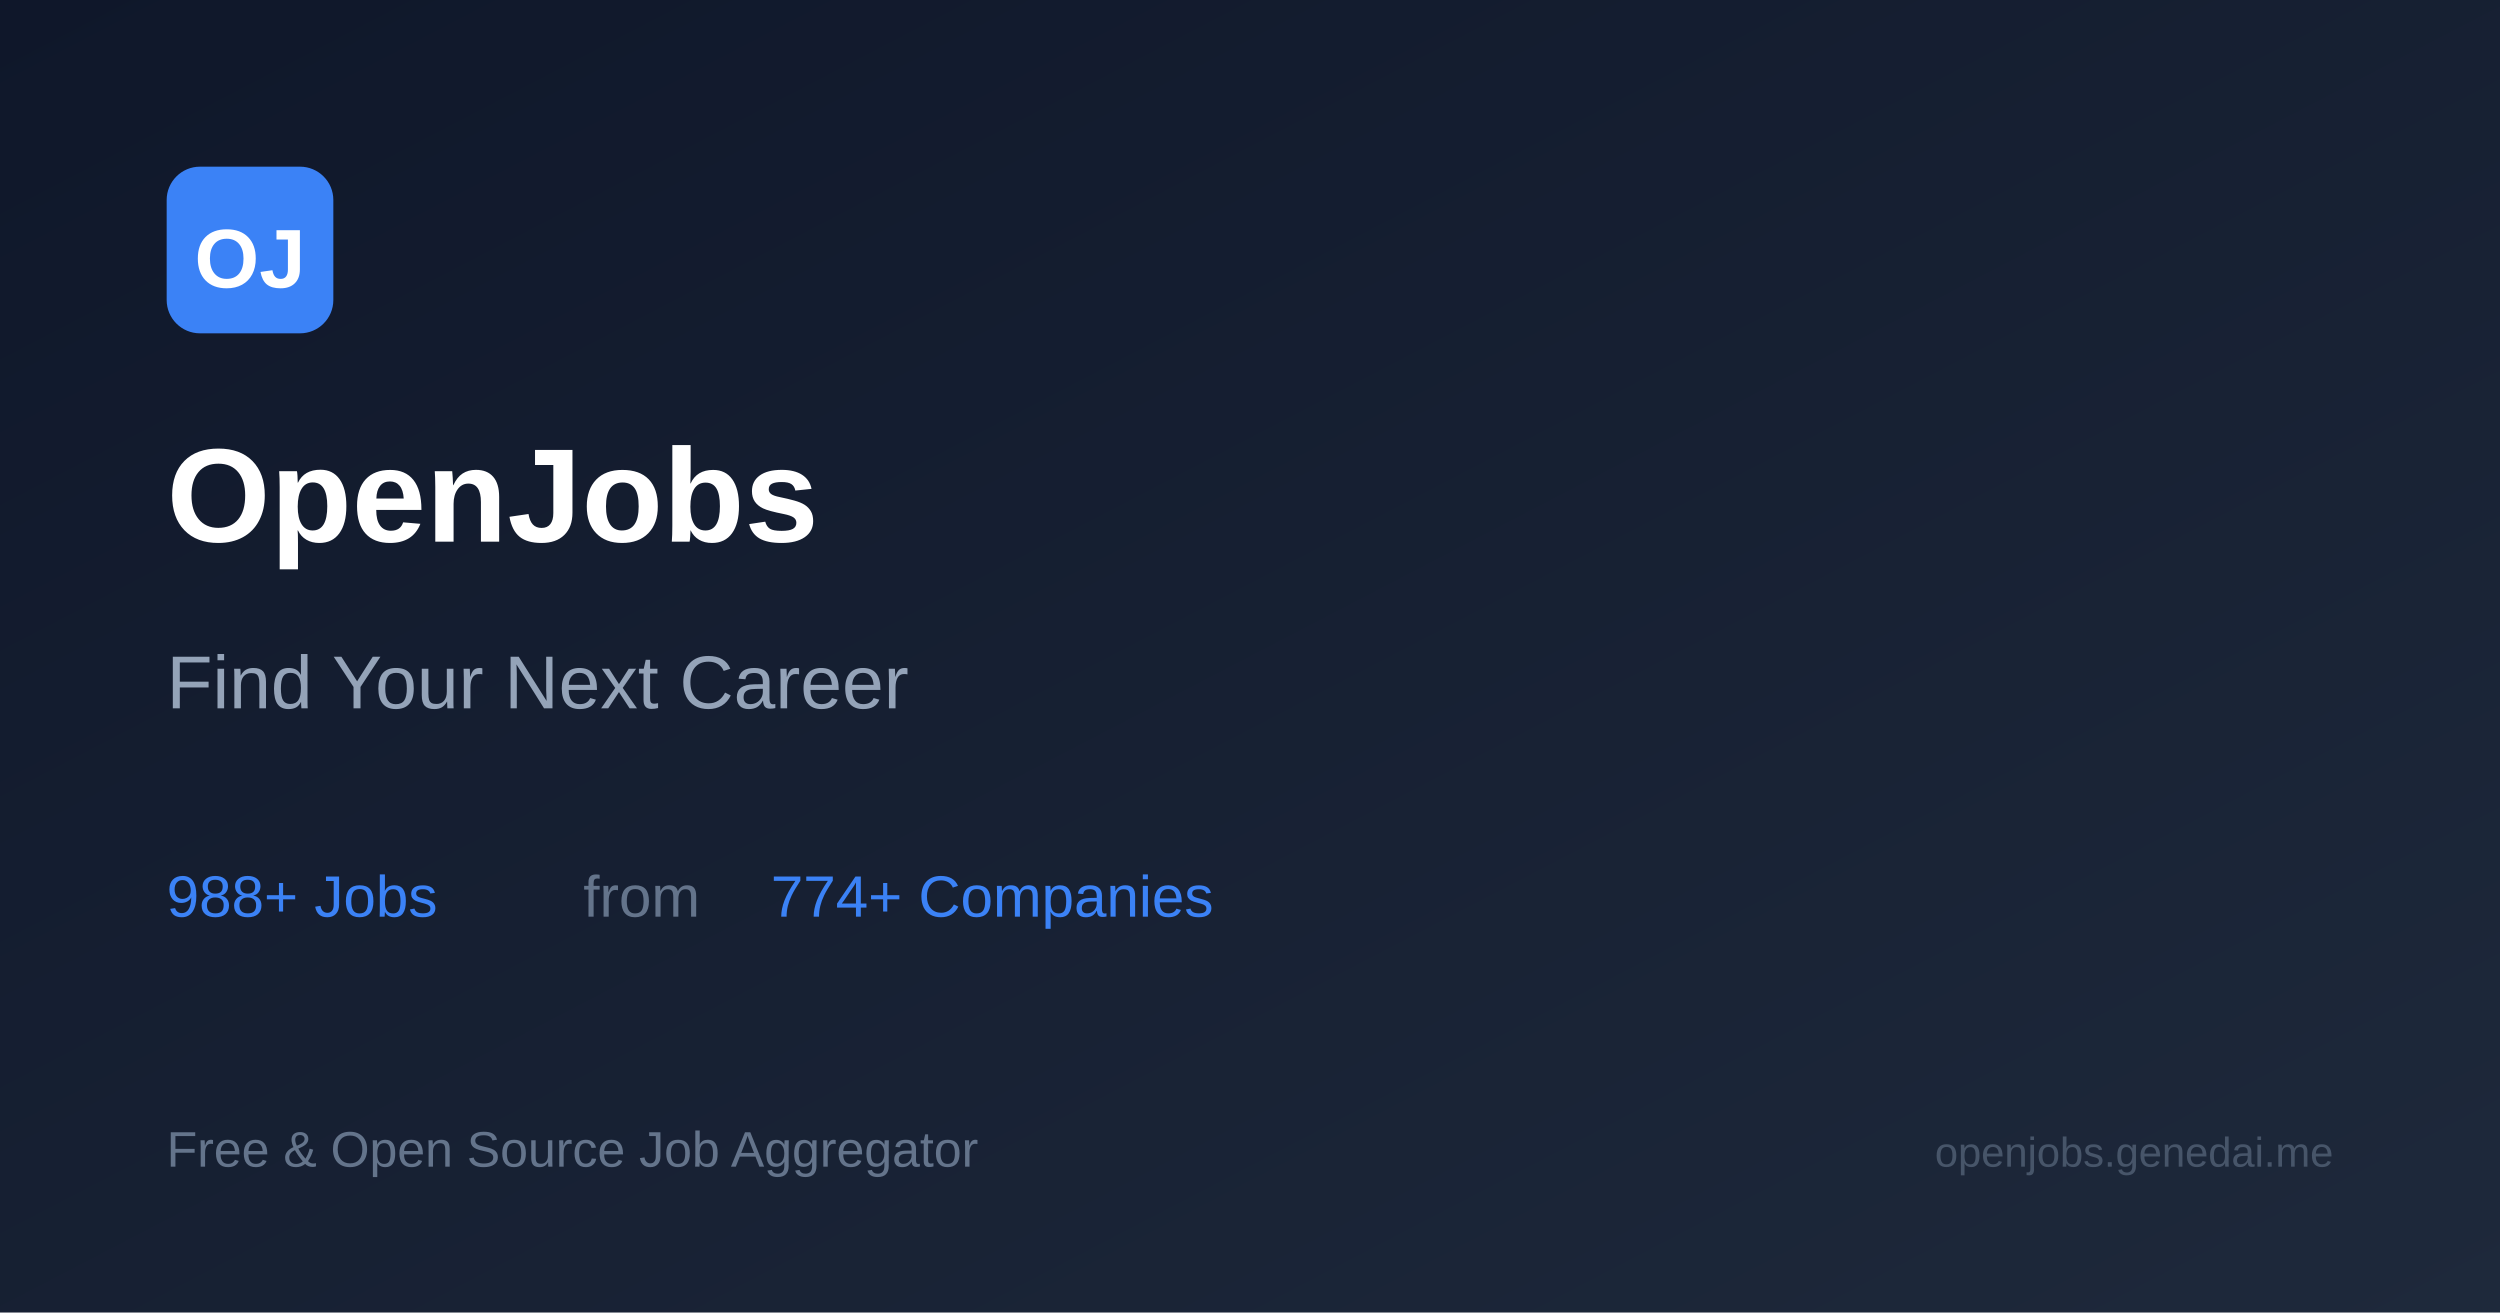
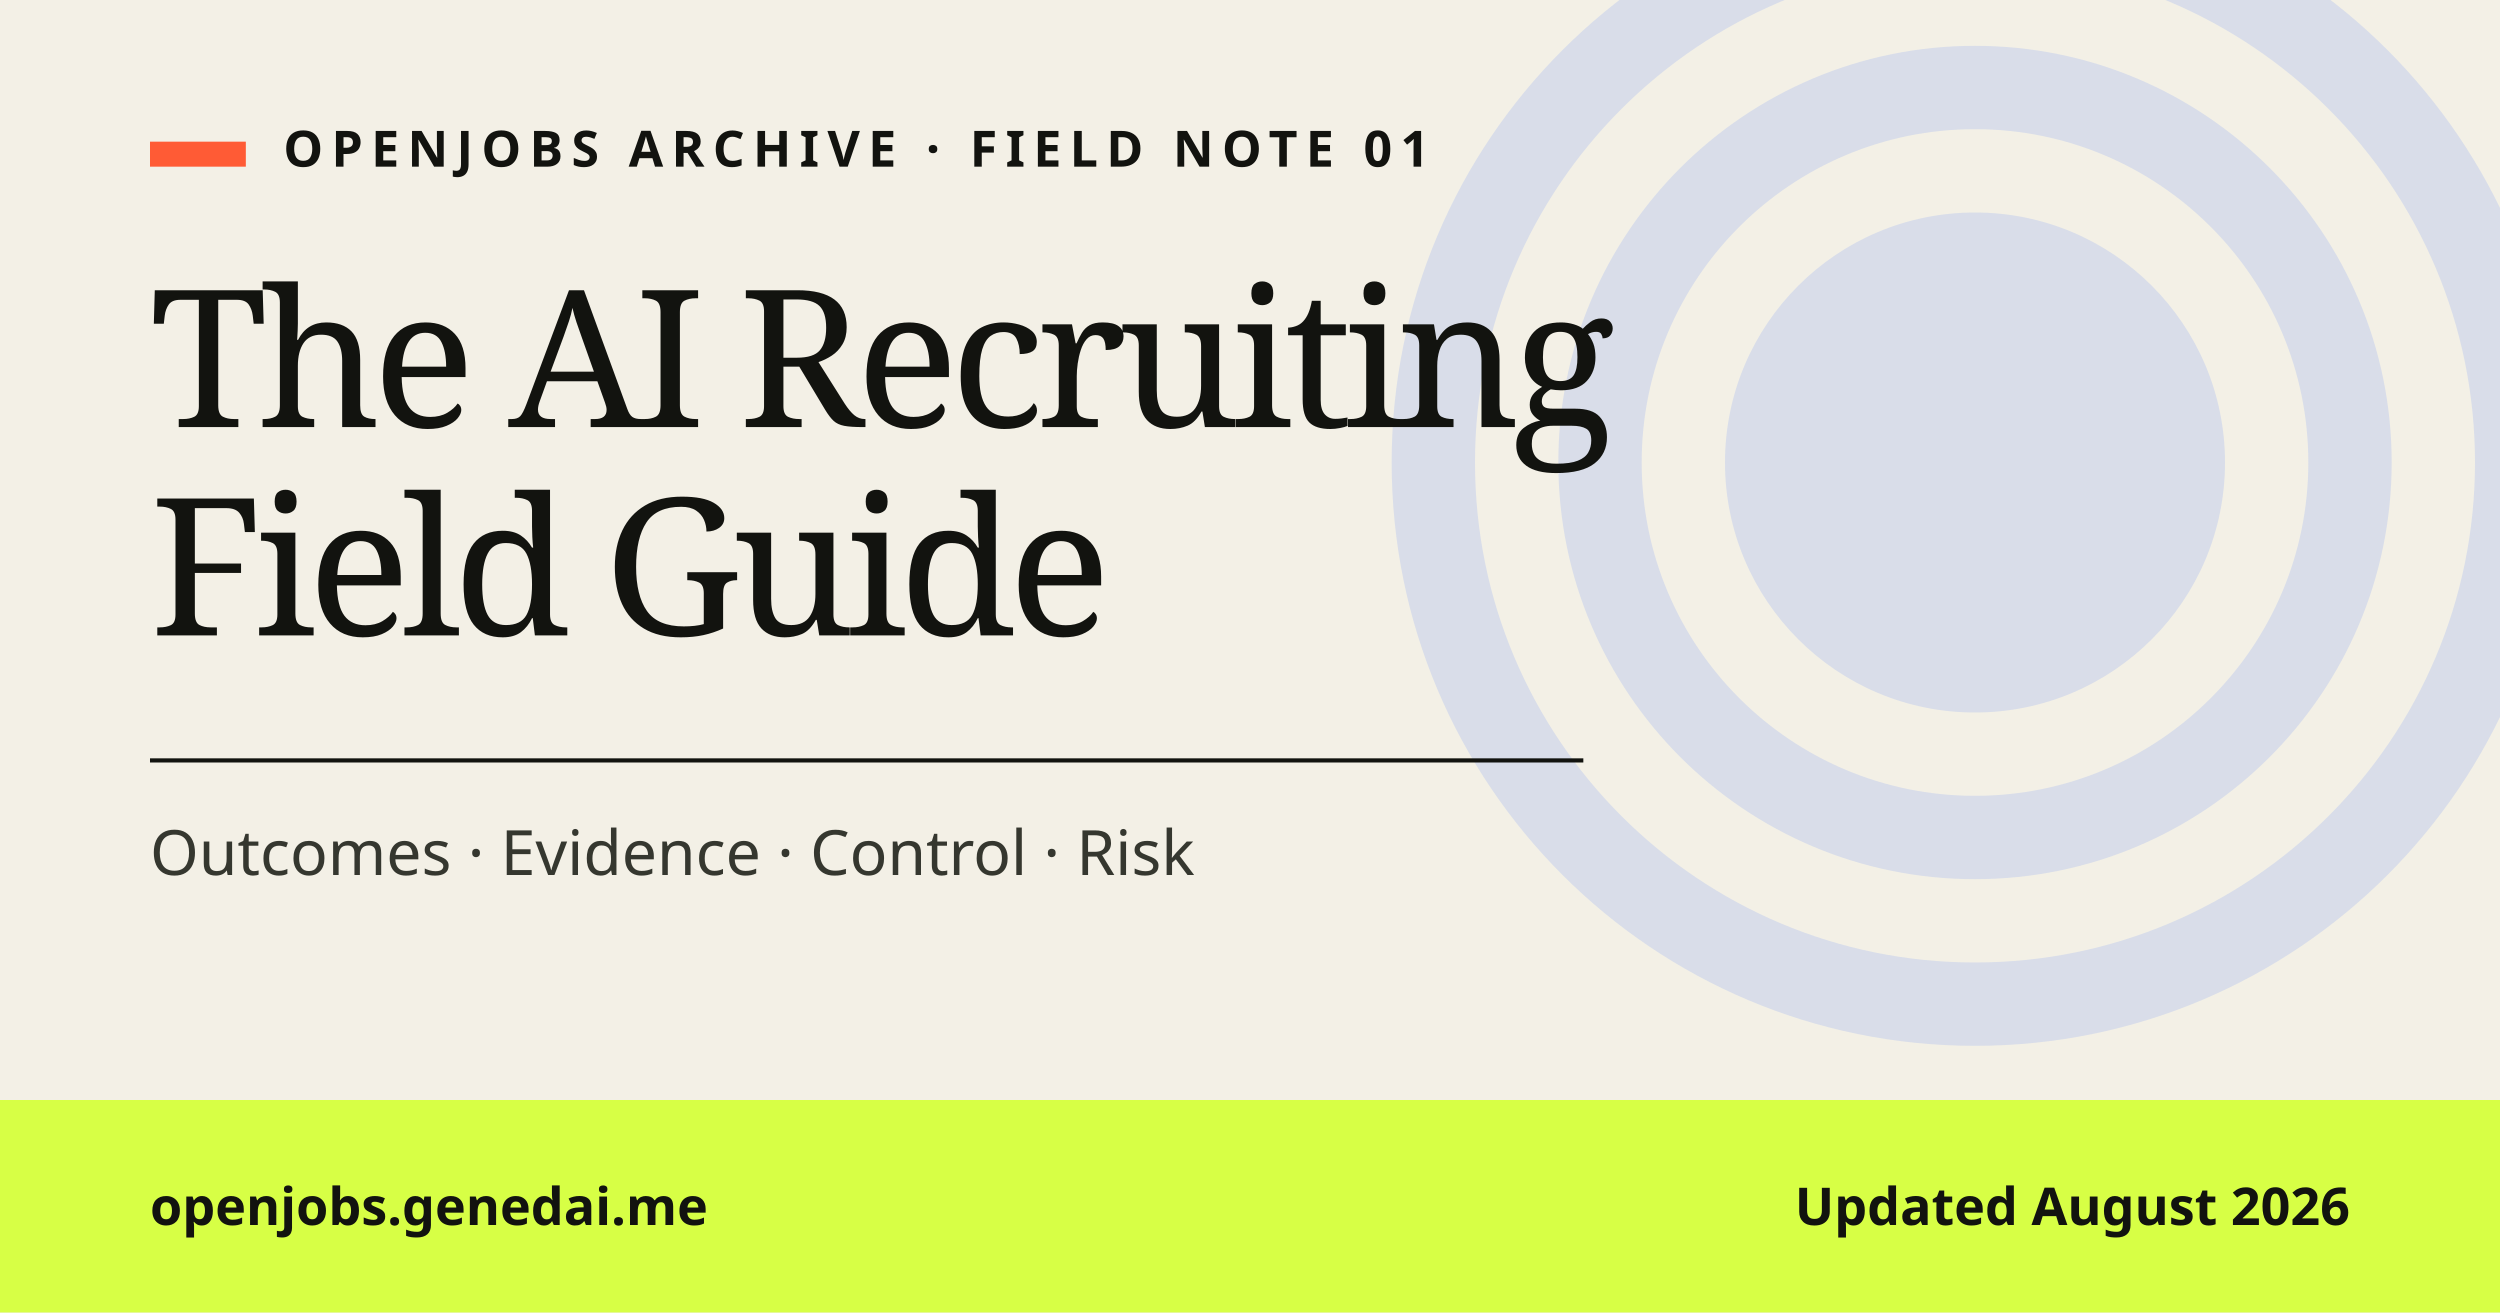
- <svg xmlns="http://www.w3.org/2000/svg" viewBox="0 0 1200 630">
-   <defs>
-     <linearGradient id="bg" x1="0%" y1="0%" x2="100%" y2="100%">
-       <stop offset="0%" style="stop-color:#0f172a" />
-       <stop offset="100%" style="stop-color:#1e293b" />
-     </linearGradient>
-   </defs>
-   <rect width="1200" height="630" fill="url(#bg)" />
-   <rect x="80" y="80" width="80" height="80" rx="16" fill="#3b82f6" />
-   <text x="120" y="138" font-family="Arial, sans-serif" font-size="40" font-weight="bold" fill="white" text-anchor="middle">OJ</text>
-   <text x="80" y="260" font-family="Arial, sans-serif" font-size="64" font-weight="bold" fill="white">OpenJobs</text>
-   <text x="80" y="340" font-family="Arial, sans-serif" font-size="36" fill="#94a3b8">Find Your Next Career</text>
-   <text x="80" y="440" font-family="Arial, sans-serif" font-size="28" fill="#3b82f6">988+ Jobs</text>
-   <text x="280" y="440" font-family="Arial, sans-serif" font-size="28" fill="#64748b">from</text>
-   <text x="370" y="440" font-family="Arial, sans-serif" font-size="28" fill="#3b82f6">774+ Companies</text>
-   <text x="80" y="560" font-family="Arial, sans-serif" font-size="24" fill="#64748b">Free &amp; Open Source Job Aggregator</text>
-   <text x="1120" y="560" font-family="Arial, sans-serif" font-size="20" fill="#475569" text-anchor="end">openjobs.genedai.me</text>
+ <svg xmlns="http://www.w3.org/2000/svg" width="1200" height="630" viewBox="0 0 1200 630" role="img" aria-labelledby="title desc">
+   <rect width="1200" height="630" fill="#f3f0e6" />
+   <path d="M0 528h1200v102H0z" fill="#d7ff45" />
+   <path d="M948-58a280 280 0 1 1 0 560 280 280 0 0 1 0-560Zm0 40a240 240 0 1 0 0 480 240 240 0 0 0 0-480Zm0 40a200 200 0 1 1 0 400 200 200 0 0 1 0-400Zm0 40a160 160 0 1 0 0 320 160 160 0 0 0 0-320Zm0 40a120 120 0 1 1 0 240 120 120 0 0 1 0-240Z" fill="#265dff" opacity=".13" />
+   <rect x="72" y="68" width="46" height="12" fill="#ff5b35" />
+   <text x="136" y="80" fill="#12130f" font-family="Avenir Next, sans-serif" font-size="24" font-weight="800" letter-spacing="4">OPENJOBS ARCHIVE · FIELD NOTE 01</text>
+   <text x="72" y="205" fill="#12130f" font-family="Iowan Old Style, Baskerville, serif" font-size="92" letter-spacing="-4">The AI Recruiting</text>
+   <text x="72" y="305" fill="#12130f" font-family="Iowan Old Style, Baskerville, serif" font-size="92" letter-spacing="-4">Field Guide</text>
+   <line x1="72" y1="365" x2="760" y2="365" stroke="#12130f" stroke-width="2" />
+   <text x="72" y="420" fill="#35372f" font-family="Avenir Next, sans-serif" font-size="30">Outcomes · Evidence · Control · Risk</text>
+   <text x="72" y="588" fill="#12130f" font-family="Avenir Next, sans-serif" font-size="25" font-weight="800">openjobs.genedai.me</text>
+   <text x="1128" y="588" text-anchor="end" fill="#12130f" font-family="Avenir Next, sans-serif" font-size="25" font-weight="800">Updated August 2026</text>
</svg>
